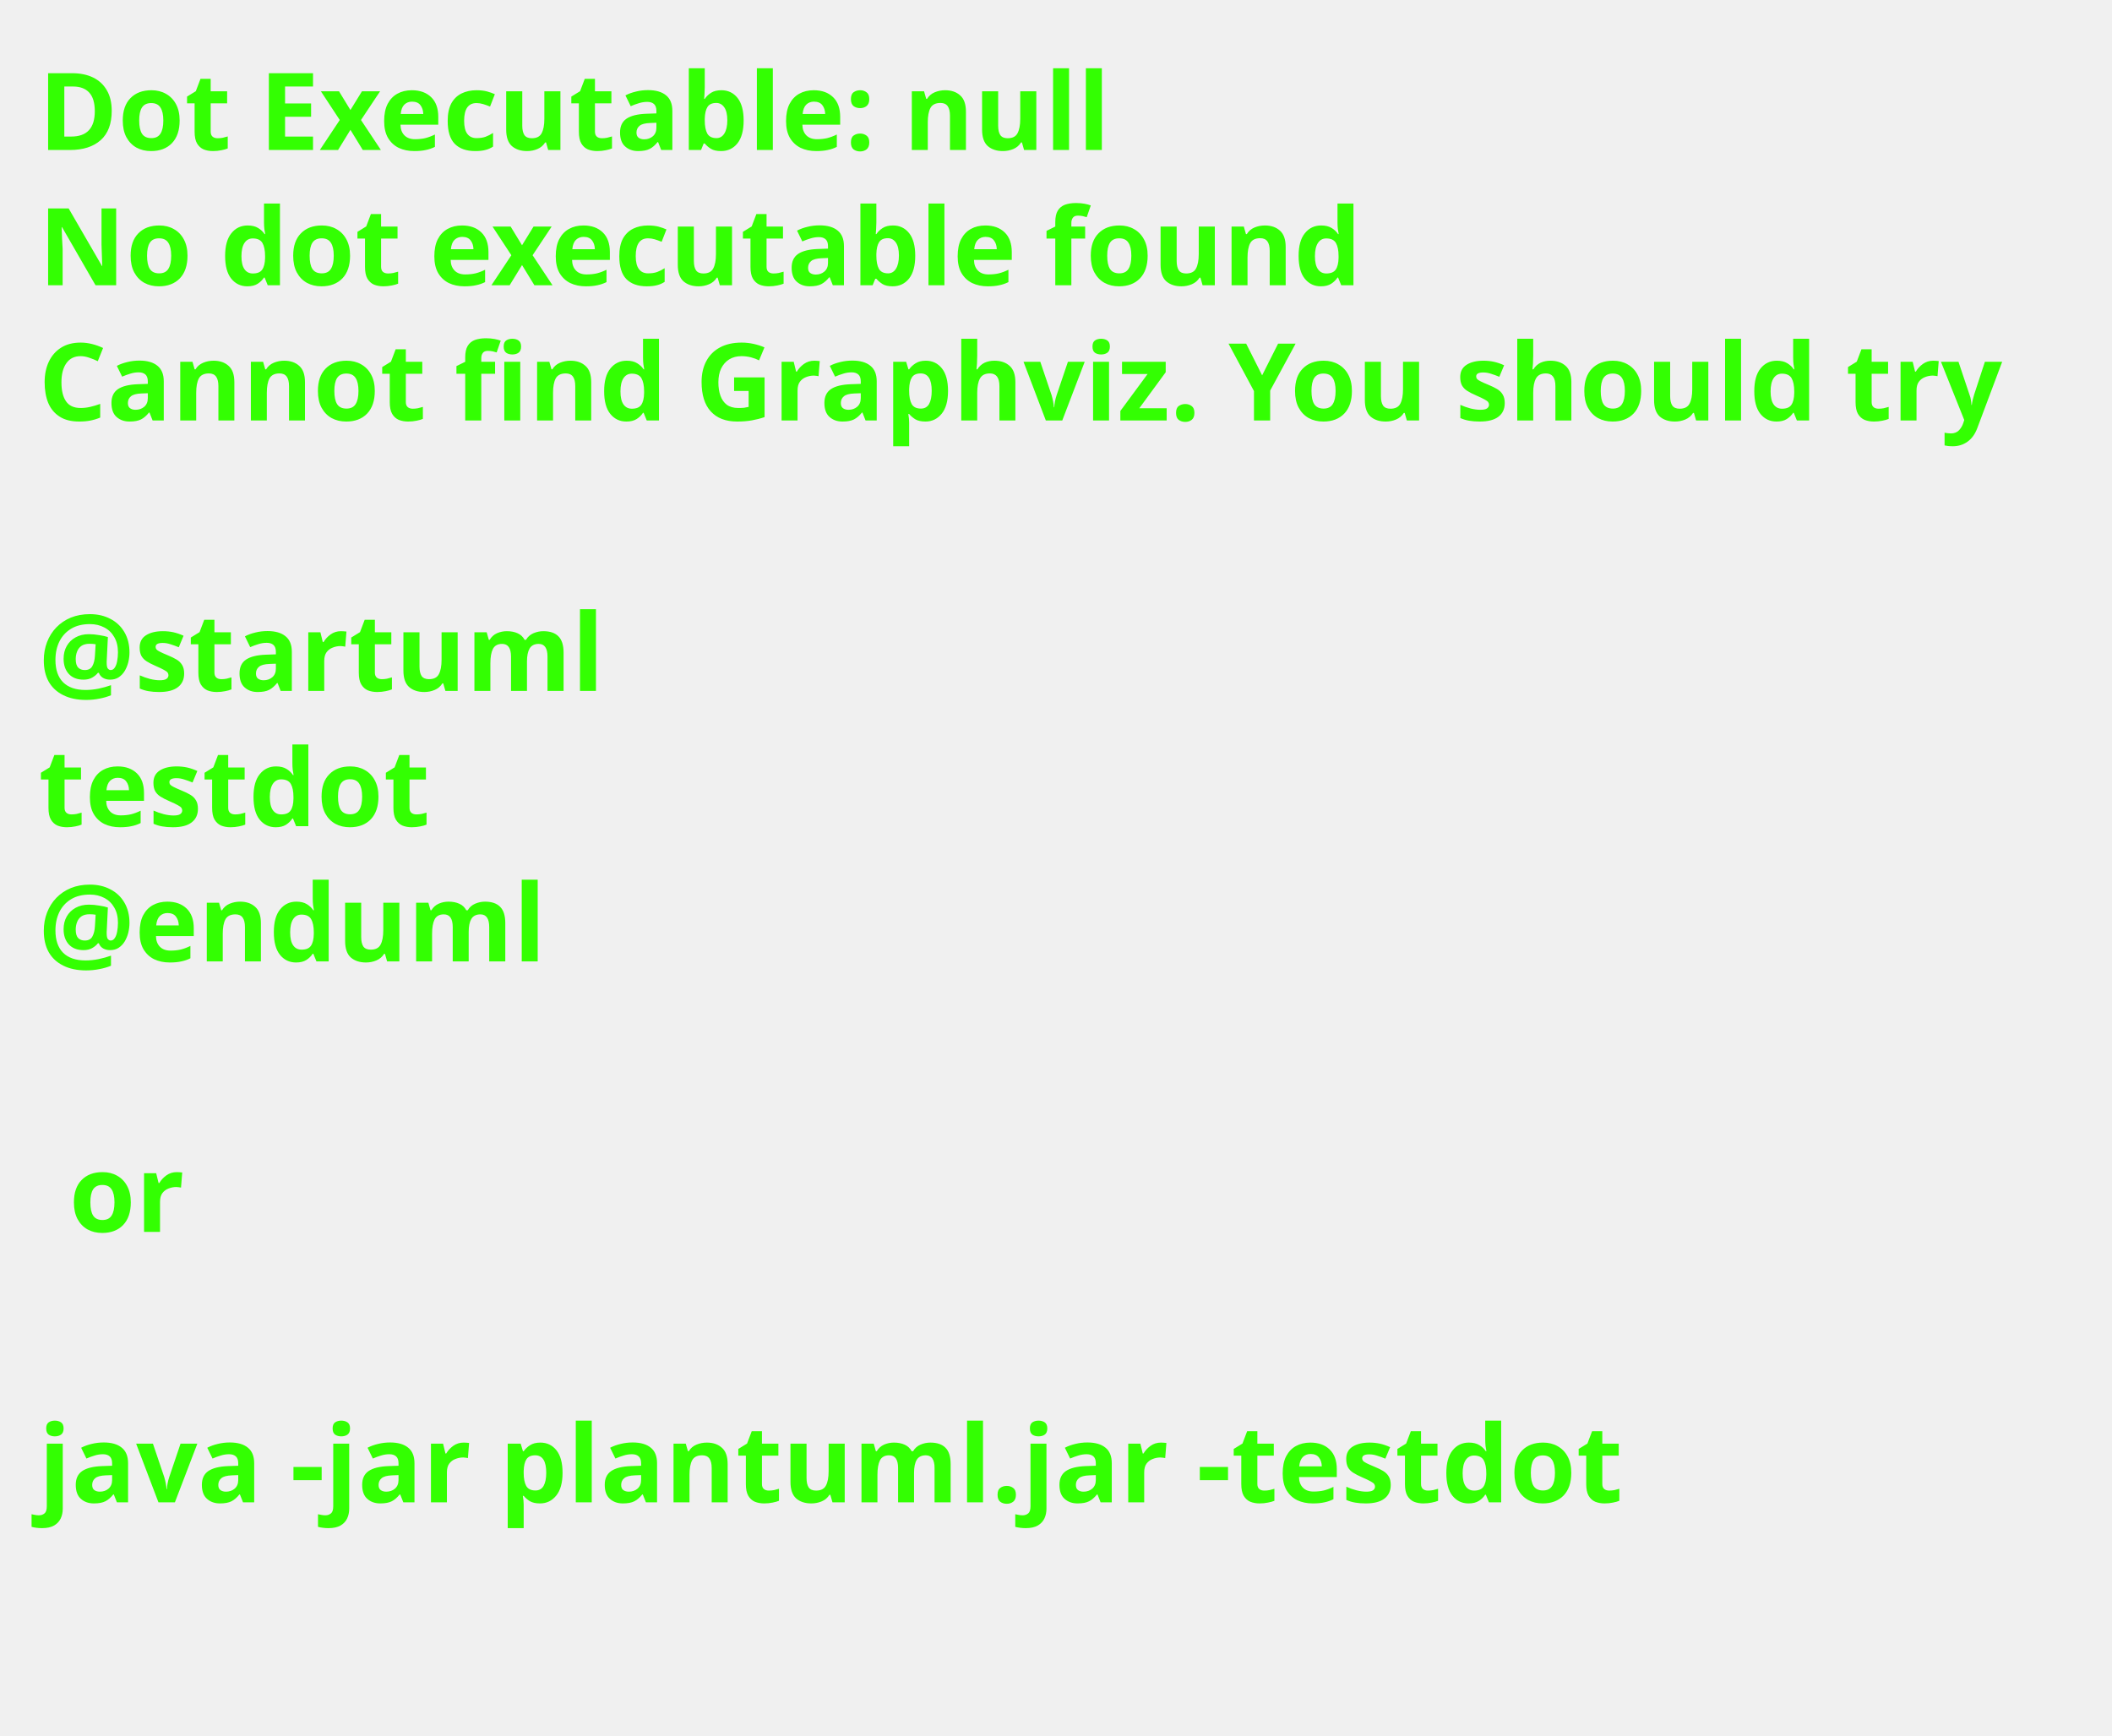
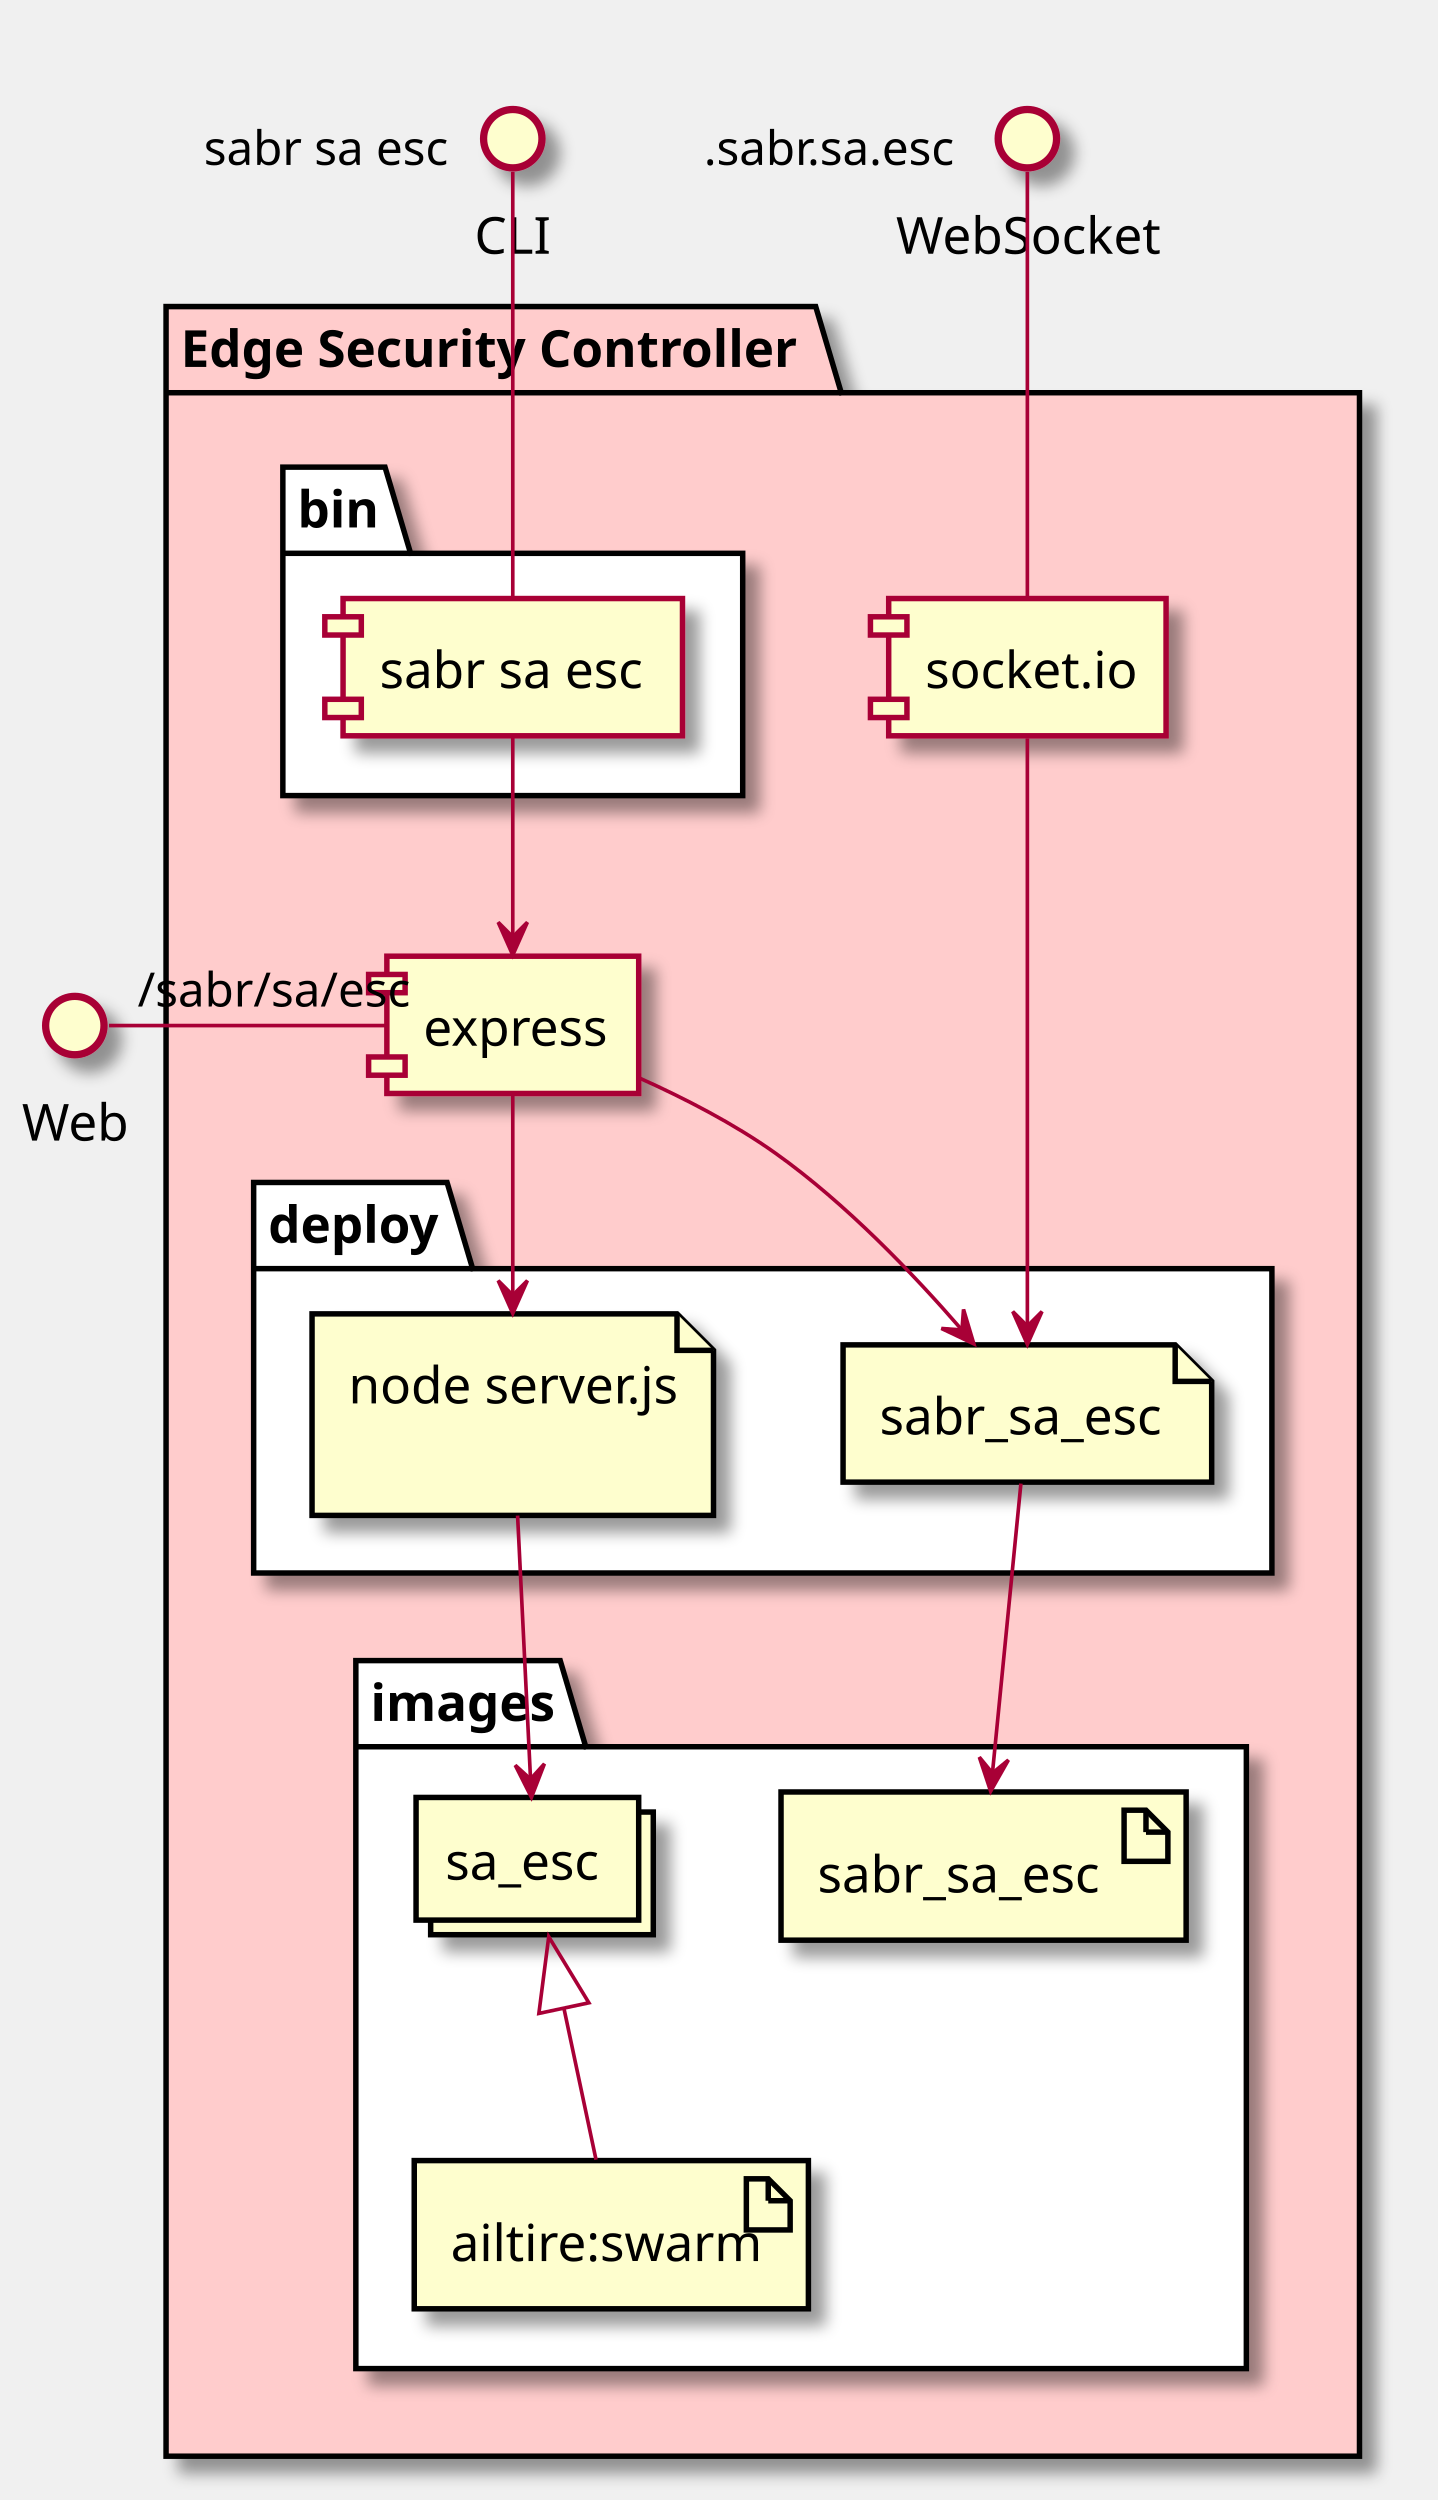
- <svg xmlns="http://www.w3.org/2000/svg" contentScriptType="application/ecmascript" contentStyleType="text/css" height="226px" preserveAspectRatio="none" style="width:275px;height:226px;background:#000000;" version="1.1" viewBox="0 0 275 226" width="275px" zoomAndPan="magnify">
-   <defs />
+ <svg xmlns="http://www.w3.org/2000/svg" contentScriptType="application/ecmascript" contentStyleType="text/css" height="685px" preserveAspectRatio="none" style="width:394px;height:685px;" version="1.1" viewBox="0 0 394 685" width="394px" zoomAndPan="magnify">
+   <defs>
+     <filter height="300%" id="fpky3vydtqsjj" width="300%" x="-1" y="-1">
+       <feGaussianBlur result="blurOut" stdDeviation="2.0" />
+       <feColorMatrix in="blurOut" result="blurOut2" type="matrix" values="0 0 0 0 0 0 0 0 0 0 0 0 0 0 0 0 0 0 .4 0" />
+       <feOffset dx="4.0" dy="4.0" in="blurOut2" result="blurOut3" />
+       <feBlend in="SourceGraphic" in2="blurOut3" mode="normal" />
+     </filter>
+   </defs>
  <g>
-     <text fill="#33FF02" font-family="sans-serif" font-size="14" font-weight="bold" lengthAdjust="spacingAndGlyphs" textLength="140" x="5" y="19.533">Dot Executable: null</text>
-     <text fill="#33FF02" font-family="sans-serif" font-size="14" font-weight="bold" lengthAdjust="spacingAndGlyphs" textLength="173" x="5" y="37.143">No dot executable found</text>
-     <text fill="#33FF02" font-family="sans-serif" font-size="14" font-weight="bold" lengthAdjust="spacingAndGlyphs" textLength="258" x="5" y="54.752">Cannot find Graphviz. You should try</text>
-     <text fill="#33FF02" font-family="sans-serif" font-size="14" font-weight="bold" lengthAdjust="spacingAndGlyphs" textLength="0" x="9" y="72.361" />
-     <text fill="#33FF02" font-family="sans-serif" font-size="14" font-weight="bold" lengthAdjust="spacingAndGlyphs" textLength="71" x="5" y="89.971">@startuml</text>
-     <text fill="#33FF02" font-family="sans-serif" font-size="14" font-weight="bold" lengthAdjust="spacingAndGlyphs" textLength="50" x="5" y="107.58">testdot</text>
-     <text fill="#33FF02" font-family="sans-serif" font-size="14" font-weight="bold" lengthAdjust="spacingAndGlyphs" textLength="66" x="5" y="125.189">@enduml</text>
-     <text fill="#33FF02" font-family="sans-serif" font-size="14" font-weight="bold" lengthAdjust="spacingAndGlyphs" textLength="0" x="9" y="142.799" />
-     <text fill="#33FF02" font-family="sans-serif" font-size="14" font-weight="bold" lengthAdjust="spacingAndGlyphs" textLength="15" x="9" y="160.408">or</text>
-     <text fill="#33FF02" font-family="sans-serif" font-size="14" font-weight="bold" lengthAdjust="spacingAndGlyphs" textLength="0" x="9" y="178.018" />
-     <text fill="#33FF02" font-family="sans-serif" font-size="14" font-weight="bold" lengthAdjust="spacingAndGlyphs" textLength="201" x="5" y="195.627">java -jar plantuml.jar -testdot</text>
-     <text fill="#33FF02" font-family="sans-serif" font-size="14" font-weight="bold" lengthAdjust="spacingAndGlyphs" textLength="0" x="9" y="213.236" />
+     <polygon fill="#FFCCCC" filter="url(#fpky3vydtqsjj)" points="45.5,84,223.5,84,230.5,107.609,372.5,107.609,372.5,673,45.5,673,45.5,84" style="stroke: #000000; stroke-width: 1.5;" />
+     <line style="stroke: #000000; stroke-width: 1.5;" x1="45.5" x2="230.5" y1="107.609" y2="107.609" />
+     <text fill="#000000" font-family="sans-serif" font-size="14" font-weight="bold" lengthAdjust="spacingAndGlyphs" textLength="172" x="49.5" y="100.533">Edge Security Controller</text>
+     <polygon fill="#FFFFFF" filter="url(#fpky3vydtqsjj)" points="77.5,128,105.5,128,112.5,151.609,203.5,151.609,203.5,218,77.5,218,77.5,128" style="stroke: #000000; stroke-width: 1.5;" />
+     <line style="stroke: #000000; stroke-width: 1.5;" x1="77.5" x2="112.5" y1="151.609" y2="151.609" />
+     <text fill="#000000" font-family="sans-serif" font-size="14" font-weight="bold" lengthAdjust="spacingAndGlyphs" textLength="22" x="81.5" y="144.533">bin</text>
+     <polygon fill="#FFFFFF" filter="url(#fpky3vydtqsjj)" points="69.5,324,122.5,324,129.5,347.609,348.5,347.609,348.5,431,69.5,431,69.5,324" style="stroke: #000000; stroke-width: 1.5;" />
+     <line style="stroke: #000000; stroke-width: 1.5;" x1="69.5" x2="129.5" y1="347.609" y2="347.609" />
+     <text fill="#000000" font-family="sans-serif" font-size="14" font-weight="bold" lengthAdjust="spacingAndGlyphs" textLength="47" x="73.5" y="340.533">deploy</text>
+     <polygon fill="#FFFFFF" filter="url(#fpky3vydtqsjj)" points="97.5,455,153.5,455,160.5,478.609,341.5,478.609,341.5,649,97.5,649,97.5,455" style="stroke: #000000; stroke-width: 1.5;" />
+     <line style="stroke: #000000; stroke-width: 1.5;" x1="97.5" x2="160.5" y1="478.609" y2="478.609" />
+     <text fill="#000000" font-family="sans-serif" font-size="14" font-weight="bold" lengthAdjust="spacingAndGlyphs" textLength="50" x="101.5" y="471.533">images</text>
+     <rect fill="#FEFECE" filter="url(#fpky3vydtqsjj)" height="37.609" style="stroke: #A80036; stroke-width: 1.5;" width="69" x="106" y="262" />
+     <rect fill="#FEFECE" height="5" style="stroke: #A80036; stroke-width: 1.5;" width="10" x="101" y="267" />
+     <rect fill="#FEFECE" height="5" style="stroke: #A80036; stroke-width: 1.5;" width="10" x="101" y="289.609" />
+     <text fill="#000000" font-family="sans-serif" font-size="14" lengthAdjust="spacingAndGlyphs" textLength="49" x="116" y="286.533">express</text>
+     <rect fill="#FEFECE" filter="url(#fpky3vydtqsjj)" height="37.609" style="stroke: #A80036; stroke-width: 1.5;" width="76" x="243.5" y="164" />
+     <rect fill="#FEFECE" height="5" style="stroke: #A80036; stroke-width: 1.5;" width="10" x="238.5" y="169" />
+     <rect fill="#FEFECE" height="5" style="stroke: #A80036; stroke-width: 1.5;" width="10" x="238.5" y="191.609" />
+     <text fill="#000000" font-family="sans-serif" font-size="14" lengthAdjust="spacingAndGlyphs" textLength="56" x="253.5" y="188.533">socket.io</text>
+     <rect fill="#FEFECE" filter="url(#fpky3vydtqsjj)" height="37.609" style="stroke: #A80036; stroke-width: 1.5;" width="93" x="94" y="164" />
+     <rect fill="#FEFECE" height="5" style="stroke: #A80036; stroke-width: 1.5;" width="10" x="89" y="169" />
+     <rect fill="#FEFECE" height="5" style="stroke: #A80036; stroke-width: 1.5;" width="10" x="89" y="191.609" />
+     <text fill="#000000" font-family="sans-serif" font-size="14" lengthAdjust="spacingAndGlyphs" textLength="73" x="104" y="188.533">sabr sa esc</text>
+     <polygon fill="#FEFECE" filter="url(#fpky3vydtqsjj)" points="85.5,360,85.5,415.219,195.5,415.219,195.5,370,185.5,360,85.5,360" style="stroke: #000000; stroke-width: 1.5;" />
+     <path d="M185.5,360 L185.5,370 L195.5,370 " fill="#FEFECE" style="stroke: #000000; stroke-width: 1.5;" />
+     <text fill="#000000" font-family="sans-serif" font-size="14" lengthAdjust="spacingAndGlyphs" textLength="90" x="95.5" y="384.533">node server.js</text>
+     <text fill="#000000" font-family="sans-serif" font-size="14" lengthAdjust="spacingAndGlyphs" textLength="0" x="99.5" y="402.143" />
+     <polygon fill="#FEFECE" filter="url(#fpky3vydtqsjj)" points="231,368.5,231,406.109,332,406.109,332,378.5,322,368.5,231,368.5" style="stroke: #000000; stroke-width: 1.5;" />
+     <path d="M322,368.5 L322,378.5 L332,378.5 " fill="#FEFECE" style="stroke: #000000; stroke-width: 1.5;" />
+     <text fill="#000000" font-family="sans-serif" font-size="14" lengthAdjust="spacingAndGlyphs" textLength="81" x="241" y="393.033">sabr_sa_esc</text>
+     <rect fill="#FEFECE" filter="url(#fpky3vydtqsjj)" height="33.609" style="stroke: #000000; stroke-width: 1.5;" width="61" x="118" y="496.5" />
+     <rect fill="#FEFECE" height="33.609" style="stroke: #000000; stroke-width: 1.5;" width="61" x="114" y="492.5" />
+     <text fill="#000000" font-family="sans-serif" font-size="14" lengthAdjust="spacingAndGlyphs" textLength="45" x="122" y="515.033">sa_esc</text>
+     <rect fill="#FEFECE" filter="url(#fpky3vydtqsjj)" height="40.609" style="stroke: #000000; stroke-width: 1.5;" width="108" x="113.5" y="592" />
+     <polygon fill="#FEFECE" points="204.5,597,204.5,611,216.5,611,216.5,603,210.5,597,204.5,597" style="stroke: #000000; stroke-width: 1.5;" />
+     <line style="stroke: #000000; stroke-width: 1.5;" x1="210.5" x2="210.5" y1="597" y2="603" />
+     <line style="stroke: #000000; stroke-width: 1.5;" x1="216.5" x2="210.5" y1="603" y2="603" />
+     <text fill="#000000" font-family="sans-serif" font-size="14" lengthAdjust="spacingAndGlyphs" textLength="78" x="123.5" y="619.533">ailtire:swarm</text>
+     <rect fill="#FEFECE" filter="url(#fpky3vydtqsjj)" height="40.609" style="stroke: #000000; stroke-width: 1.5;" width="111" x="214" y="491" />
+     <polygon fill="#FEFECE" points="308,496,308,510,320,510,320,502,314,496,308,496" style="stroke: #000000; stroke-width: 1.5;" />
+     <line style="stroke: #000000; stroke-width: 1.5;" x1="314" x2="314" y1="496" y2="502" />
+     <line style="stroke: #000000; stroke-width: 1.5;" x1="320" x2="314" y1="502" y2="502" />
+     <text fill="#000000" font-family="sans-serif" font-size="14" lengthAdjust="spacingAndGlyphs" textLength="81" x="224" y="518.533">sabr_sa_esc</text>
+     <ellipse cx="140.5" cy="38" fill="#FEFECE" filter="url(#fpky3vydtqsjj)" rx="8" ry="8" style="stroke: #A80036; stroke-width: 2.0;" />
+     <text fill="#000000" font-family="sans-serif" font-size="14" lengthAdjust="spacingAndGlyphs" textLength="21" x="130" y="69.533">CLI</text>
+     <ellipse cx="20.5" cy="281" fill="#FEFECE" filter="url(#fpky3vydtqsjj)" rx="8" ry="8" style="stroke: #A80036; stroke-width: 2.0;" />
+     <text fill="#000000" font-family="sans-serif" font-size="14" lengthAdjust="spacingAndGlyphs" textLength="29" x="6" y="312.533">Web</text>
+     <ellipse cx="281.5" cy="38" fill="#FEFECE" filter="url(#fpky3vydtqsjj)" rx="8" ry="8" style="stroke: #A80036; stroke-width: 2.0;" />
+     <text fill="#000000" font-family="sans-serif" font-size="14" lengthAdjust="spacingAndGlyphs" textLength="72" x="245.5" y="69.533">WebSocket</text>
+     <path d="M140.5,202.057 C140.5,217.513 140.5,239.865 140.5,256.673 " fill="none" id="binName-REST" style="stroke: #A80036; stroke-width: 1.0;" />
+     <polygon fill="#A80036" points="140.5,261.698,144.5,252.698,140.5,256.698,136.5,252.698,140.5,261.698" style="stroke: #A80036; stroke-width: 1.0;" />
+     <path d="M140.5,300.203 C140.5,315.147 140.5,336.673 140.5,354.487 " fill="none" id="REST-sa_esc_container" style="stroke: #A80036; stroke-width: 1.0;" />
+     <polygon fill="#A80036" points="140.5,359.885,144.5,350.885,140.5,354.885,136.5,350.885,140.5,359.885" style="stroke: #A80036; stroke-width: 1.0;" />
+     <path d="M175.213,295.394 C187.52,300.903 201.126,307.903 212.5,316 C231.757,329.709 250.306,349.129 263.313,364.117 " fill="none" id="REST-sabr_sa_esc_container" style="stroke: #A80036; stroke-width: 1.0;" />
+     <polygon fill="#A80036" points="266.831,368.218,264.006,358.783,263.575,364.423,257.935,363.993,266.831,368.218" style="stroke: #A80036; stroke-width: 1.0;" />
+     <path d="M281.5,202.328 C281.5,239.225 281.5,322.407 281.5,363.138 " fill="none" id="socket-sabr_sa_esc_container" style="stroke: #A80036; stroke-width: 1.0;" />
+     <polygon fill="#A80036" points="281.5,368.36,285.5,359.36,281.5,363.36,277.5,359.36,281.5,368.36" style="stroke: #A80036; stroke-width: 1.0;" />
+     <path d="M154.539,550.398 C157.53,564.499 160.804,579.932 163.313,591.759 " fill="none" id="sa_escimage-ailtireswarm" style="stroke: #A80036; stroke-width: 1.0;" />
+     <polygon fill="none" points="147.654,551.675,150.352,530.658,161.35,548.77,147.654,551.675" style="stroke: #A80036; stroke-width: 1.0;" />
+     <path d="M141.817,415.273 C142.879,436.871 144.357,466.931 145.367,487.465 " fill="none" id="sa_esc_container-sa_escimage" style="stroke: #A80036; stroke-width: 1.0;" />
+     <polygon fill="#A80036" points="145.613,492.469,149.166,483.283,145.367,487.475,141.175,483.676,145.613,492.469" style="stroke: #A80036; stroke-width: 1.0;" />
+     <path d="M279.729,406.502 C277.669,427.453 274.253,462.173 271.942,485.676 " fill="none" id="sabr_sa_esc_container-sabr_sa_esc" style="stroke: #A80036; stroke-width: 1.0;" />
+     <polygon fill="#A80036" points="271.437,490.805,276.3,482.24,271.927,485.829,268.338,481.456,271.437,490.805" style="stroke: #A80036; stroke-width: 1.0;" />
+     <path d="M140.5,47.098 C140.5,69.432 140.5,132.318 140.5,163.705 " fill="none" id="CLI-binName" style="stroke: #A80036; stroke-width: 1.0;" />
+     <text fill="#000000" font-family="sans-serif" font-size="13" lengthAdjust="spacingAndGlyphs" textLength="68" x="55.85" y="45.182">sabr sa esc</text>
+     <path d="M29.875,281 C55.227,281 80.578,281 105.93,281 " fill="none" id="Web-REST" style="stroke: #A80036; stroke-width: 1.0;" />
+     <text fill="#000000" font-family="sans-serif" font-size="13" lengthAdjust="spacingAndGlyphs" textLength="72" x="37.707" y="275.791">/sabr/sa/esc</text>
+     <path d="M281.5,47.098 C281.5,69.432 281.5,132.318 281.5,163.705 " fill="none" id="WebSocket-socket" style="stroke: #A80036; stroke-width: 1.0;" />
+     <text fill="#000000" font-family="sans-serif" font-size="13" lengthAdjust="spacingAndGlyphs" textLength="72" x="192.85" y="45.182">.sabr.sa.esc</text>
  </g>
</svg>
